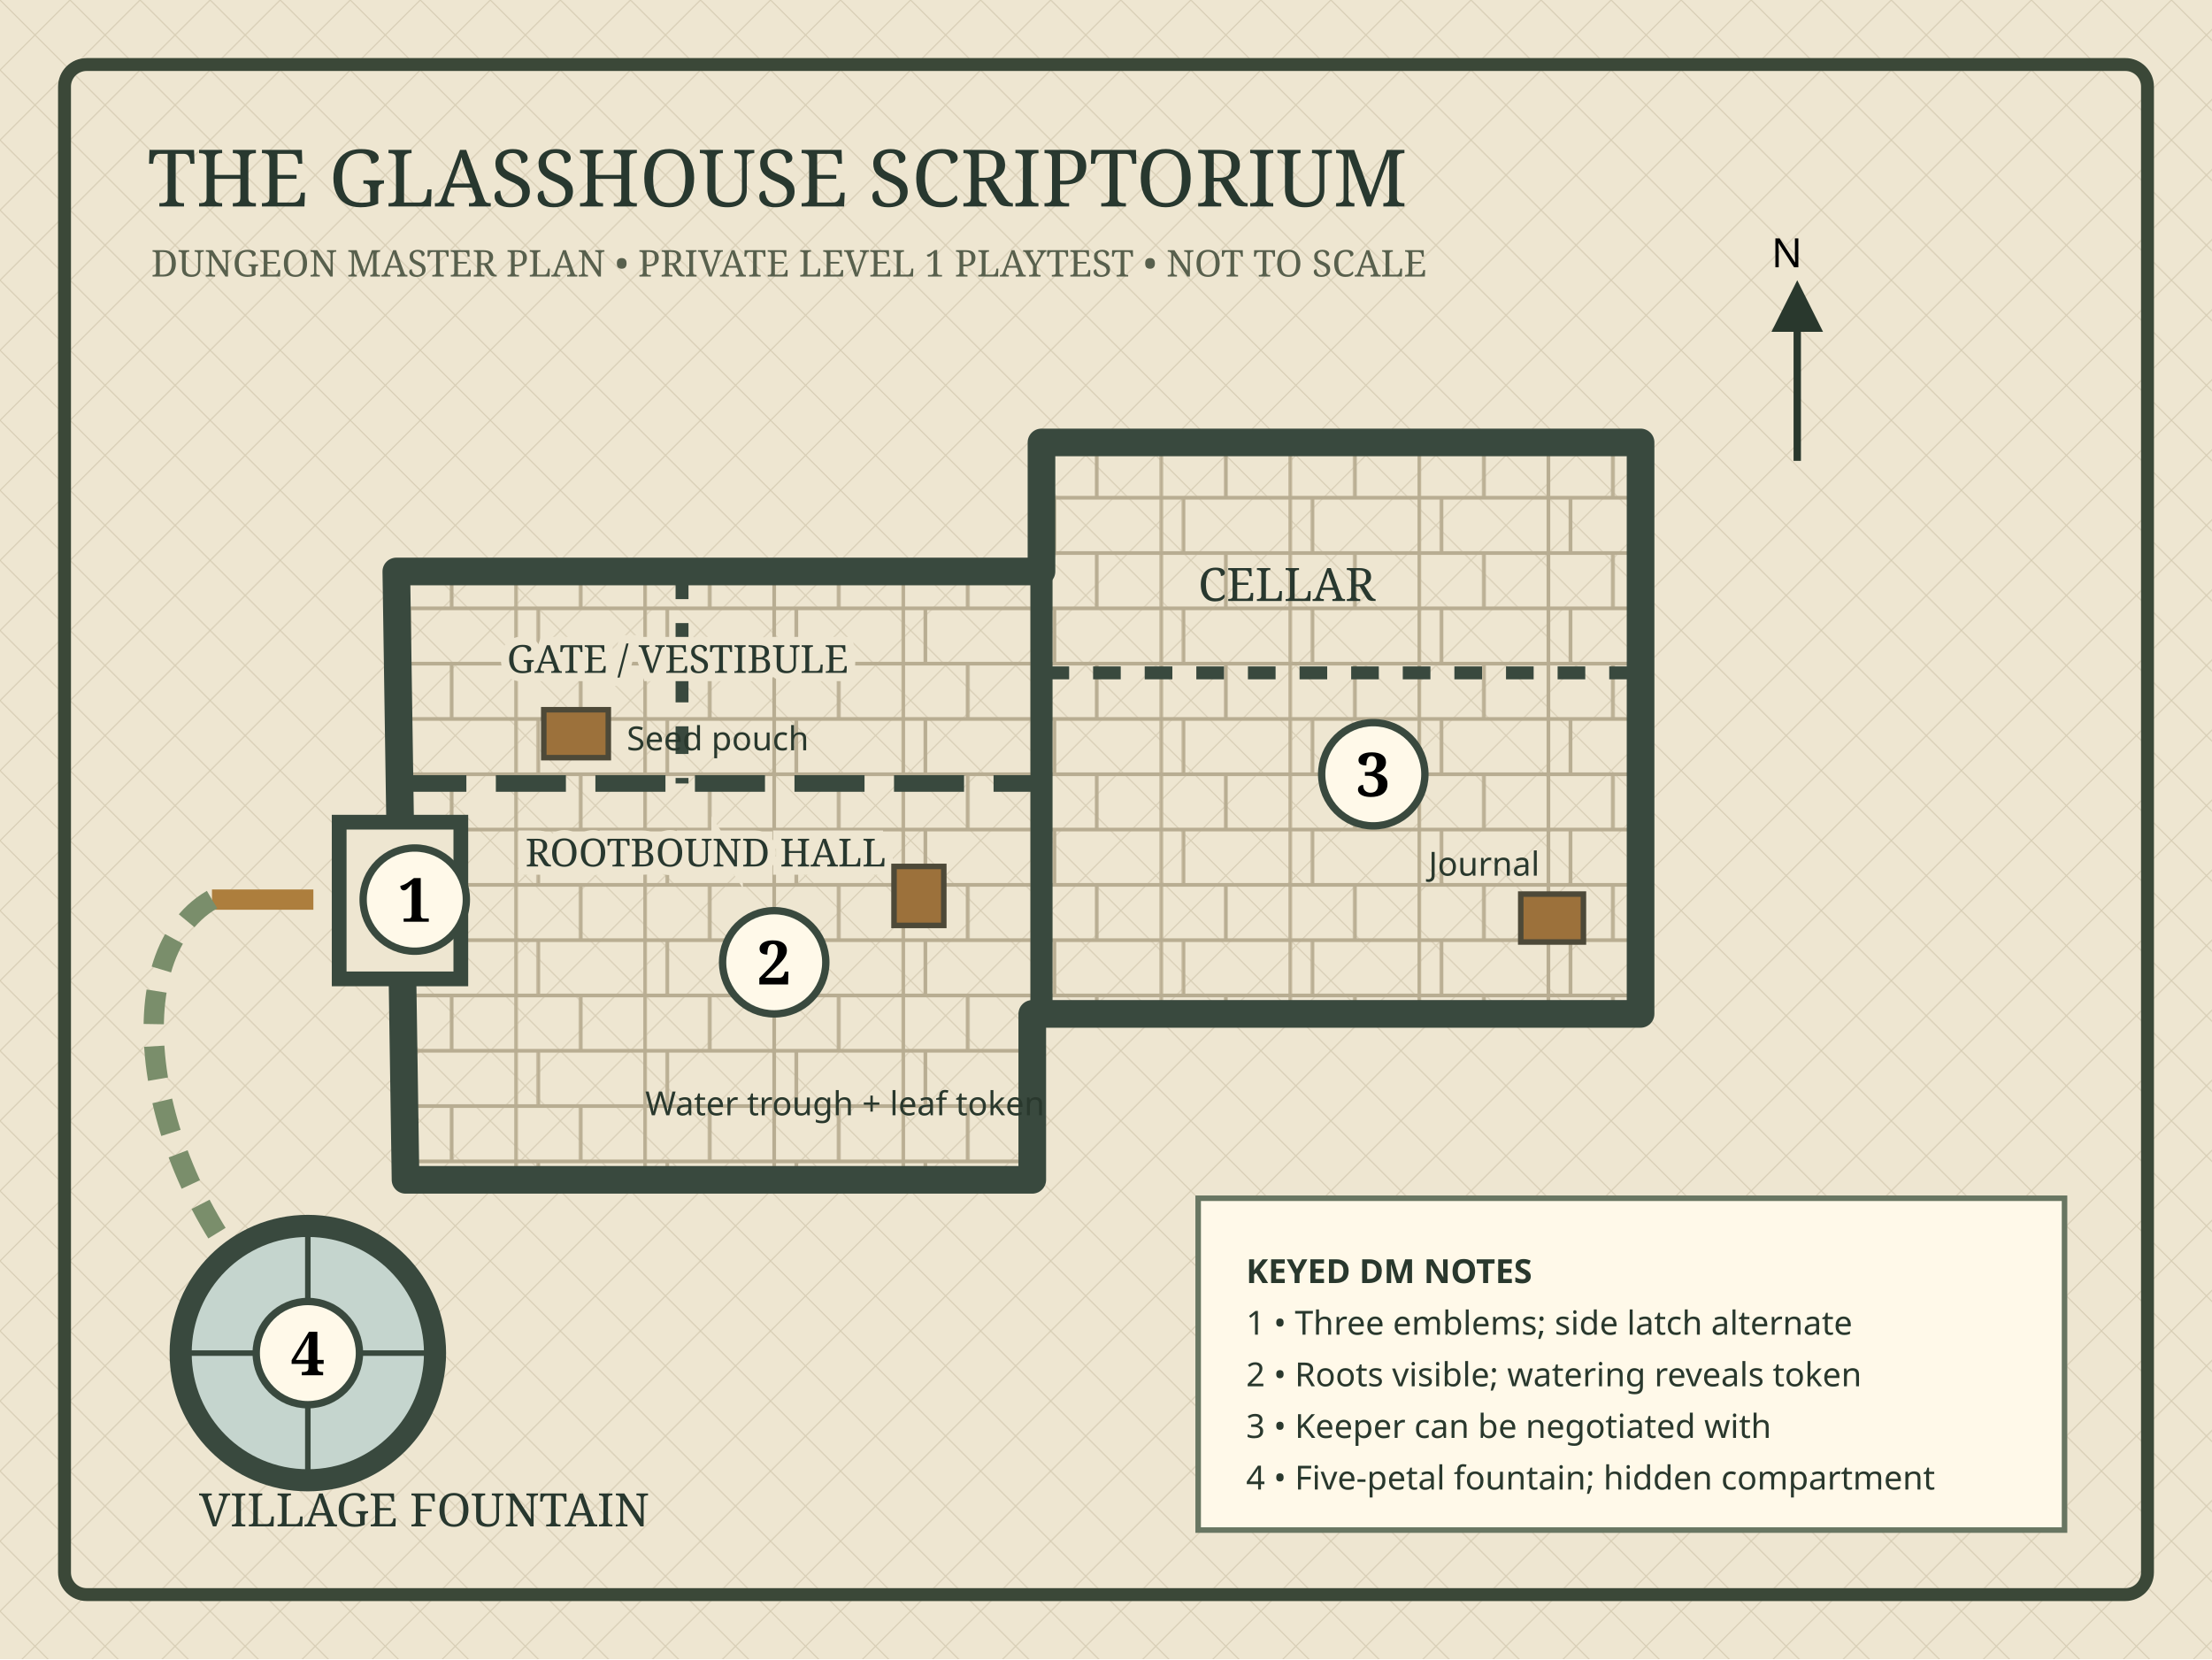
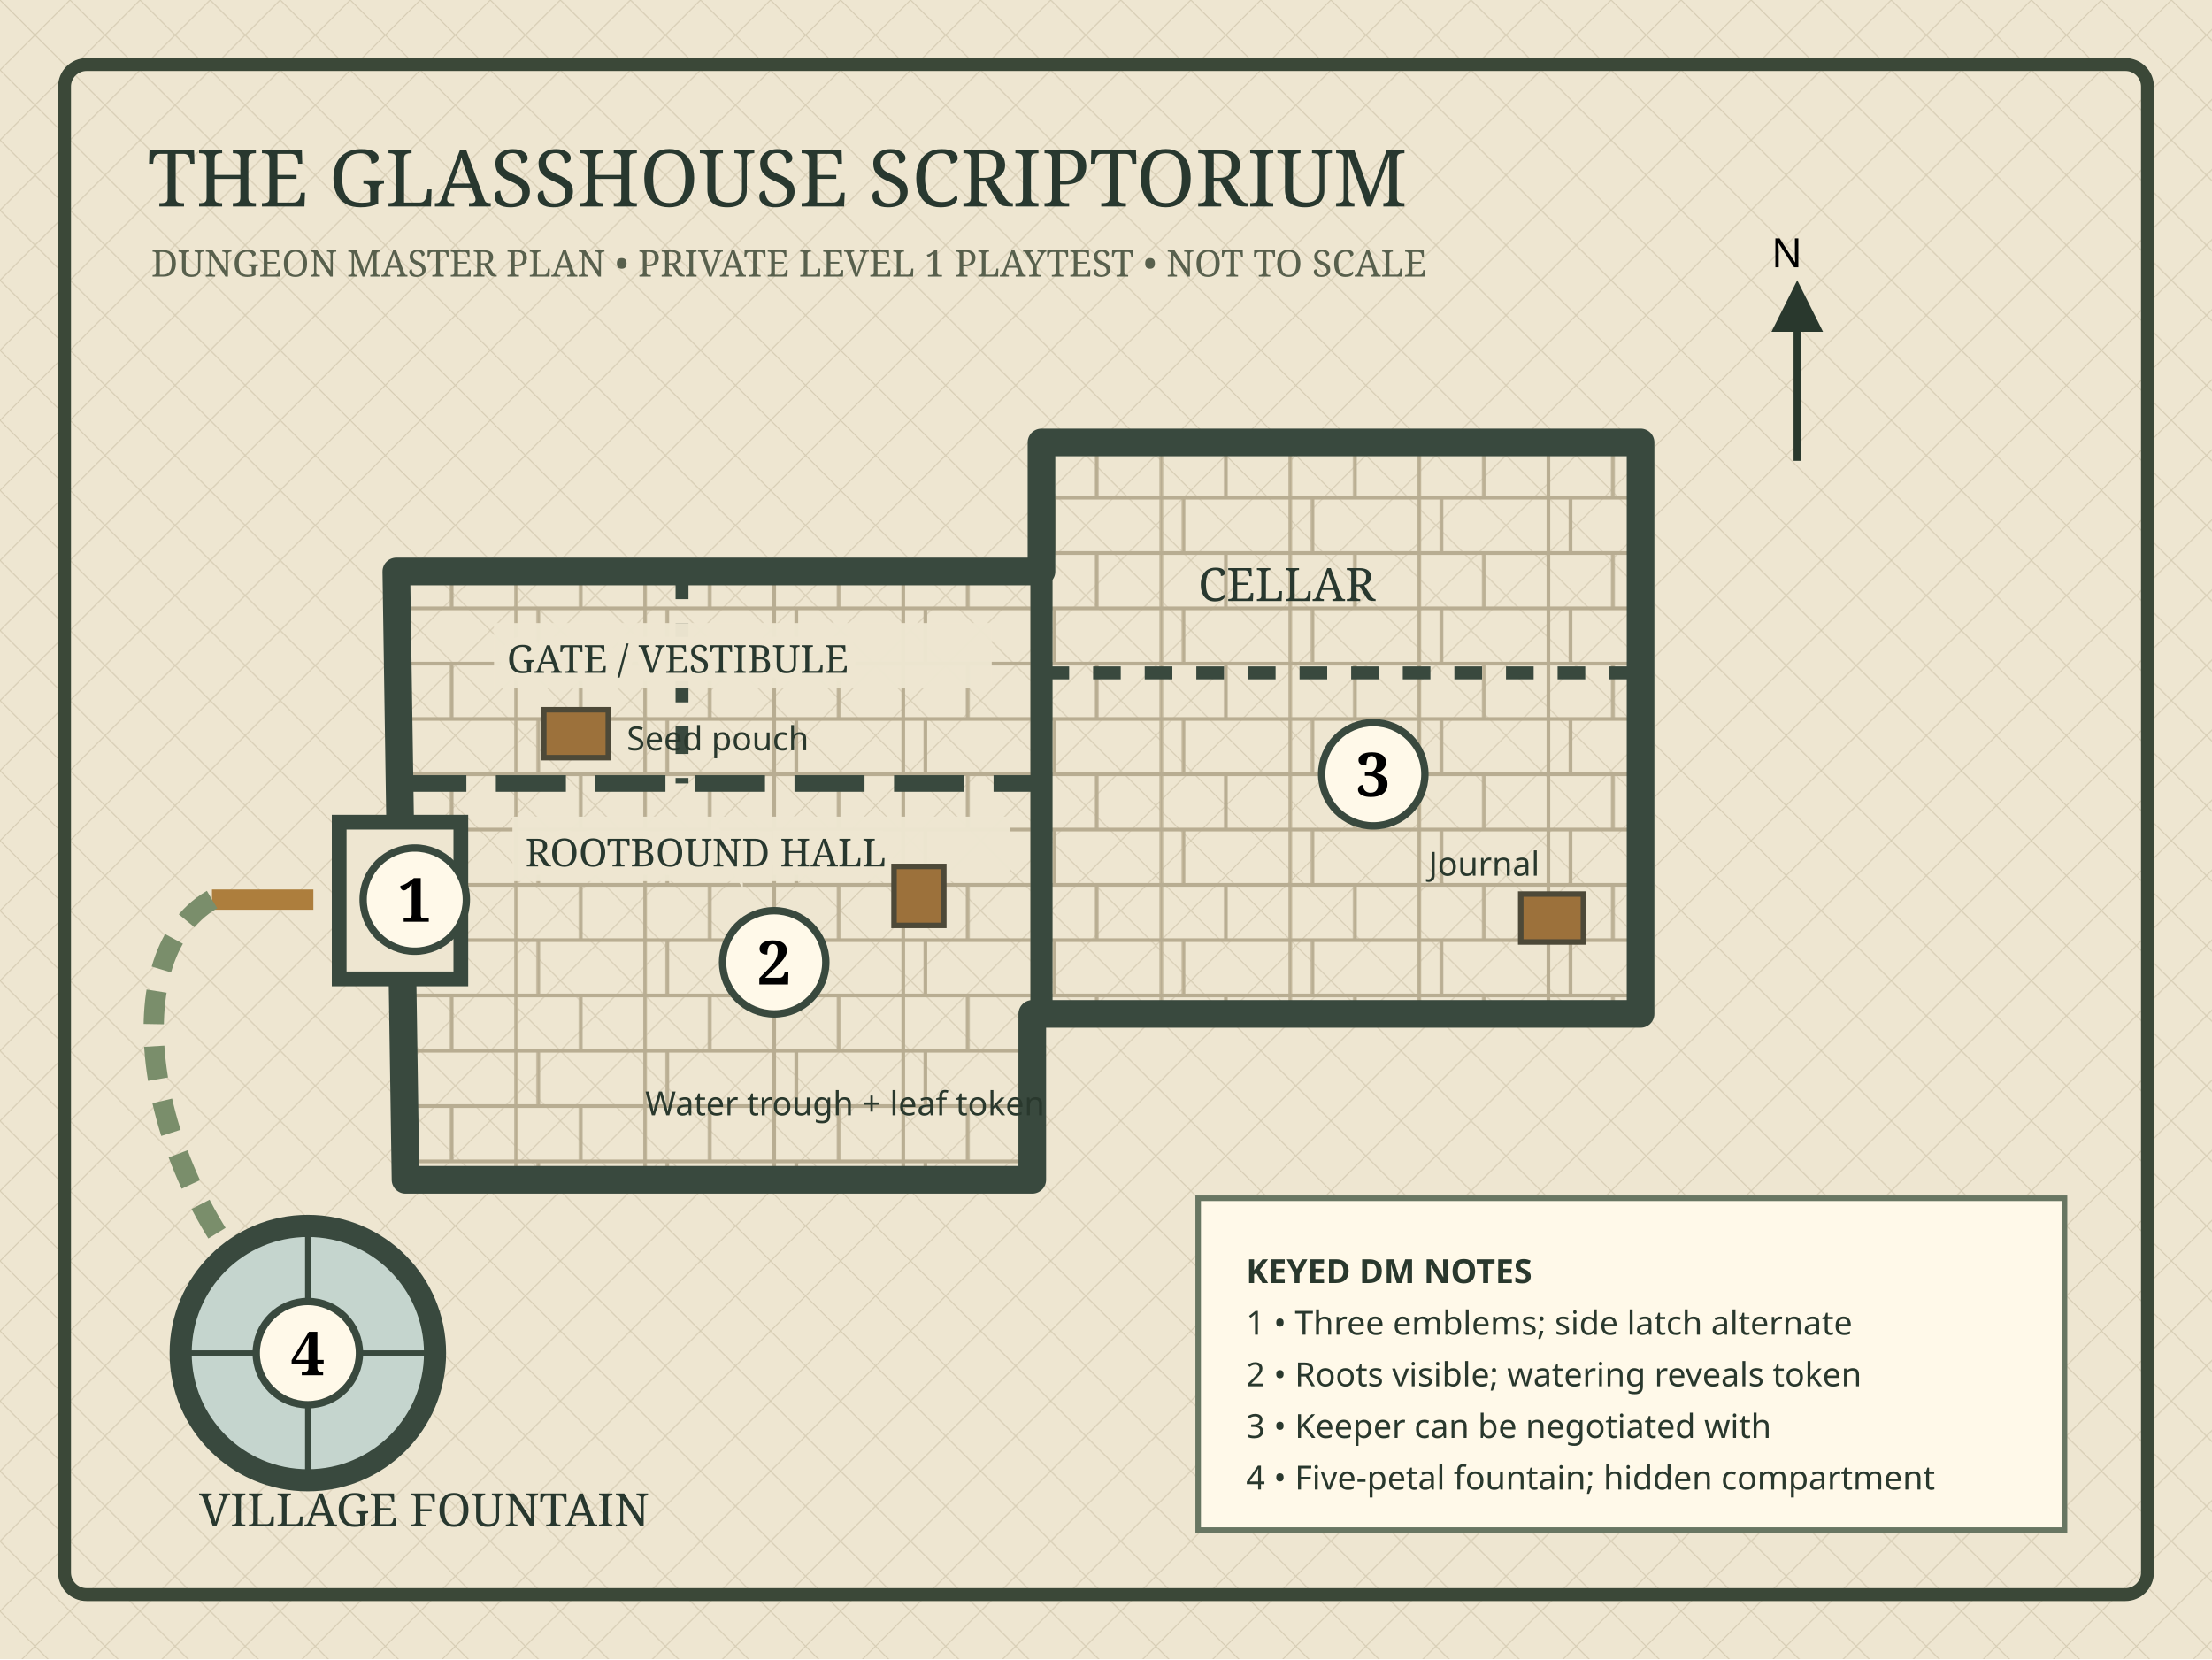
<svg xmlns="http://www.w3.org/2000/svg" viewBox="0 0 1200 900" role="img" aria-labelledby="title desc">
  <defs>
    <pattern id="paper" width="38" height="38" patternUnits="userSpaceOnUse">
      <rect width="38" height="38" fill="#eee6d1" />
      <path d="M0 0L38 38M38 0L0 38" stroke="#d7cdb5" stroke-width=".6" />
    </pattern>
    <pattern id="stone" width="70" height="60" patternUnits="userSpaceOnUse">
      <path d="M0 0H70V60H0ZM0 30H70M35 0V30M12 30V60" fill="none" stroke="#b8ad92" stroke-width="2" />
    </pattern>
  </defs>
  <rect width="1200" height="900" fill="url(#paper)" />
  <rect x="35" y="35" width="1130" height="830" rx="12" fill="none" stroke="#3b4838" stroke-width="7" />
  <text x="80" y="112" font-family="Georgia,serif" font-size="43" fill="#28382f">THE GLASSHOUSE SCRIPTORIUM</text>
  <text x="82" y="150" font-family="Georgia,serif" font-size="20" fill="#58604d">DUNGEON MASTER PLAN • PRIVATE LEVEL 1 PLAYTEST • NOT TO SCALE</text>
  <path d="M215 310H565V240H890V550H560V640H220Z" fill="url(#stone)" stroke="#39493e" stroke-width="15" stroke-linejoin="round" />
  <path d="M565 240V550M560 550V640" stroke="#39493e" stroke-width="12" />
  <path d="M215 425H565" stroke="#39493e" stroke-width="9" stroke-dasharray="38 16" />
  <path d="M370 310V425" stroke="#39493e" stroke-width="7" stroke-dasharray="15 13" />
  <path d="M565 365H890" stroke="#39493e" stroke-width="7" stroke-dasharray="15 13" />
  <rect x="184" y="446" width="66" height="85" fill="#eee6d1" stroke="#39493e" stroke-width="8" />
  <path d="M170 488H115" stroke="#ad7e3d" stroke-width="11" />
  <path d="M115 488C60 520 80 640 150 710" fill="none" stroke="#7a8e6b" stroke-width="11" stroke-dasharray="18 12" />
  <circle cx="167" cy="734" r="69" fill="#c5d5ce" stroke="#39493e" stroke-width="12" />
  <circle cx="167" cy="734" r="25" fill="#648b90" />
  <path d="M167 665V803M98 734H236" stroke="#39493e" stroke-width="3" />
  <g font-family="Georgia,serif" fill="#28382f" font-size="25">
+     <rect x="268" y="338" width="270" height="35" fill="#eee6d1" opacity=".97" />
+     <rect x="278" y="443" width="270" height="35" fill="#eee6d1" opacity=".97" />
    <text x="275" y="365" font-size="21" stroke="#eee6d1" stroke-width="9" paint-order="stroke fill">GATE / VESTIBULE</text>
    <text x="285" y="470" font-size="21" stroke="#eee6d1" stroke-width="9" paint-order="stroke fill">ROOTBOUND HALL</text>
    <text x="650" y="326">CELLAR</text>
    <text x="108" y="828">VILLAGE FOUNTAIN</text>
  </g>
  <g font-family="Georgia,serif" font-size="33" text-anchor="middle" font-weight="bold">
    <circle cx="225" cy="488" r="28" fill="#fff9e9" stroke="#39493e" stroke-width="4" />
    <text x="225" y="500">1</text>
    <circle cx="420" cy="522" r="28" fill="#fff9e9" stroke="#39493e" stroke-width="4" />
    <text x="420" y="534">2</text>
    <circle cx="745" cy="420" r="28" fill="#fff9e9" stroke="#39493e" stroke-width="4" />
    <text x="745" y="432">3</text>
    <circle cx="167" cy="734" r="28" fill="#fff9e9" stroke="#39493e" stroke-width="4" />
    <text x="167" y="746">4</text>
  </g>
  <g fill="#9c713b" stroke="#4d4938" stroke-width="3">
    <rect x="295" y="385" width="35" height="26" />
    <rect x="485" y="470" width="27" height="32" />
    <rect x="825" y="485" width="34" height="26" />
  </g>
  <g font-family="sans-serif" font-size="18" fill="#29382d">
    <text x="340" y="407">Seed pouch</text>
    <text x="350" y="605">Water trough + leaf token</text>
    <text x="775" y="475">Journal</text>
  </g>
  <path d="M975 250V160" stroke="#29382d" stroke-width="4" />
  <path d="M975 152l-14 28h28z" fill="#29382d" />
  <text x="961" y="145" font-size="22" font-family="sans-serif">N</text>
  <rect x="650" y="650" width="470" height="180" fill="#fff9e9" stroke="#687662" stroke-width="3" />
  <g font-family="sans-serif" font-size="18" fill="#29382d">
    <text x="676" y="696" font-weight="bold">KEYED DM NOTES</text>
    <text x="676" y="724">1 • Three emblems; side latch alternate</text>
    <text x="676" y="752">2 • Roots visible; watering reveals token</text>
    <text x="676" y="780">3 • Keeper can be negotiated with</text>
    <text x="676" y="808">4 • Five-petal fountain; hidden compartment</text>
  </g>
</svg>
